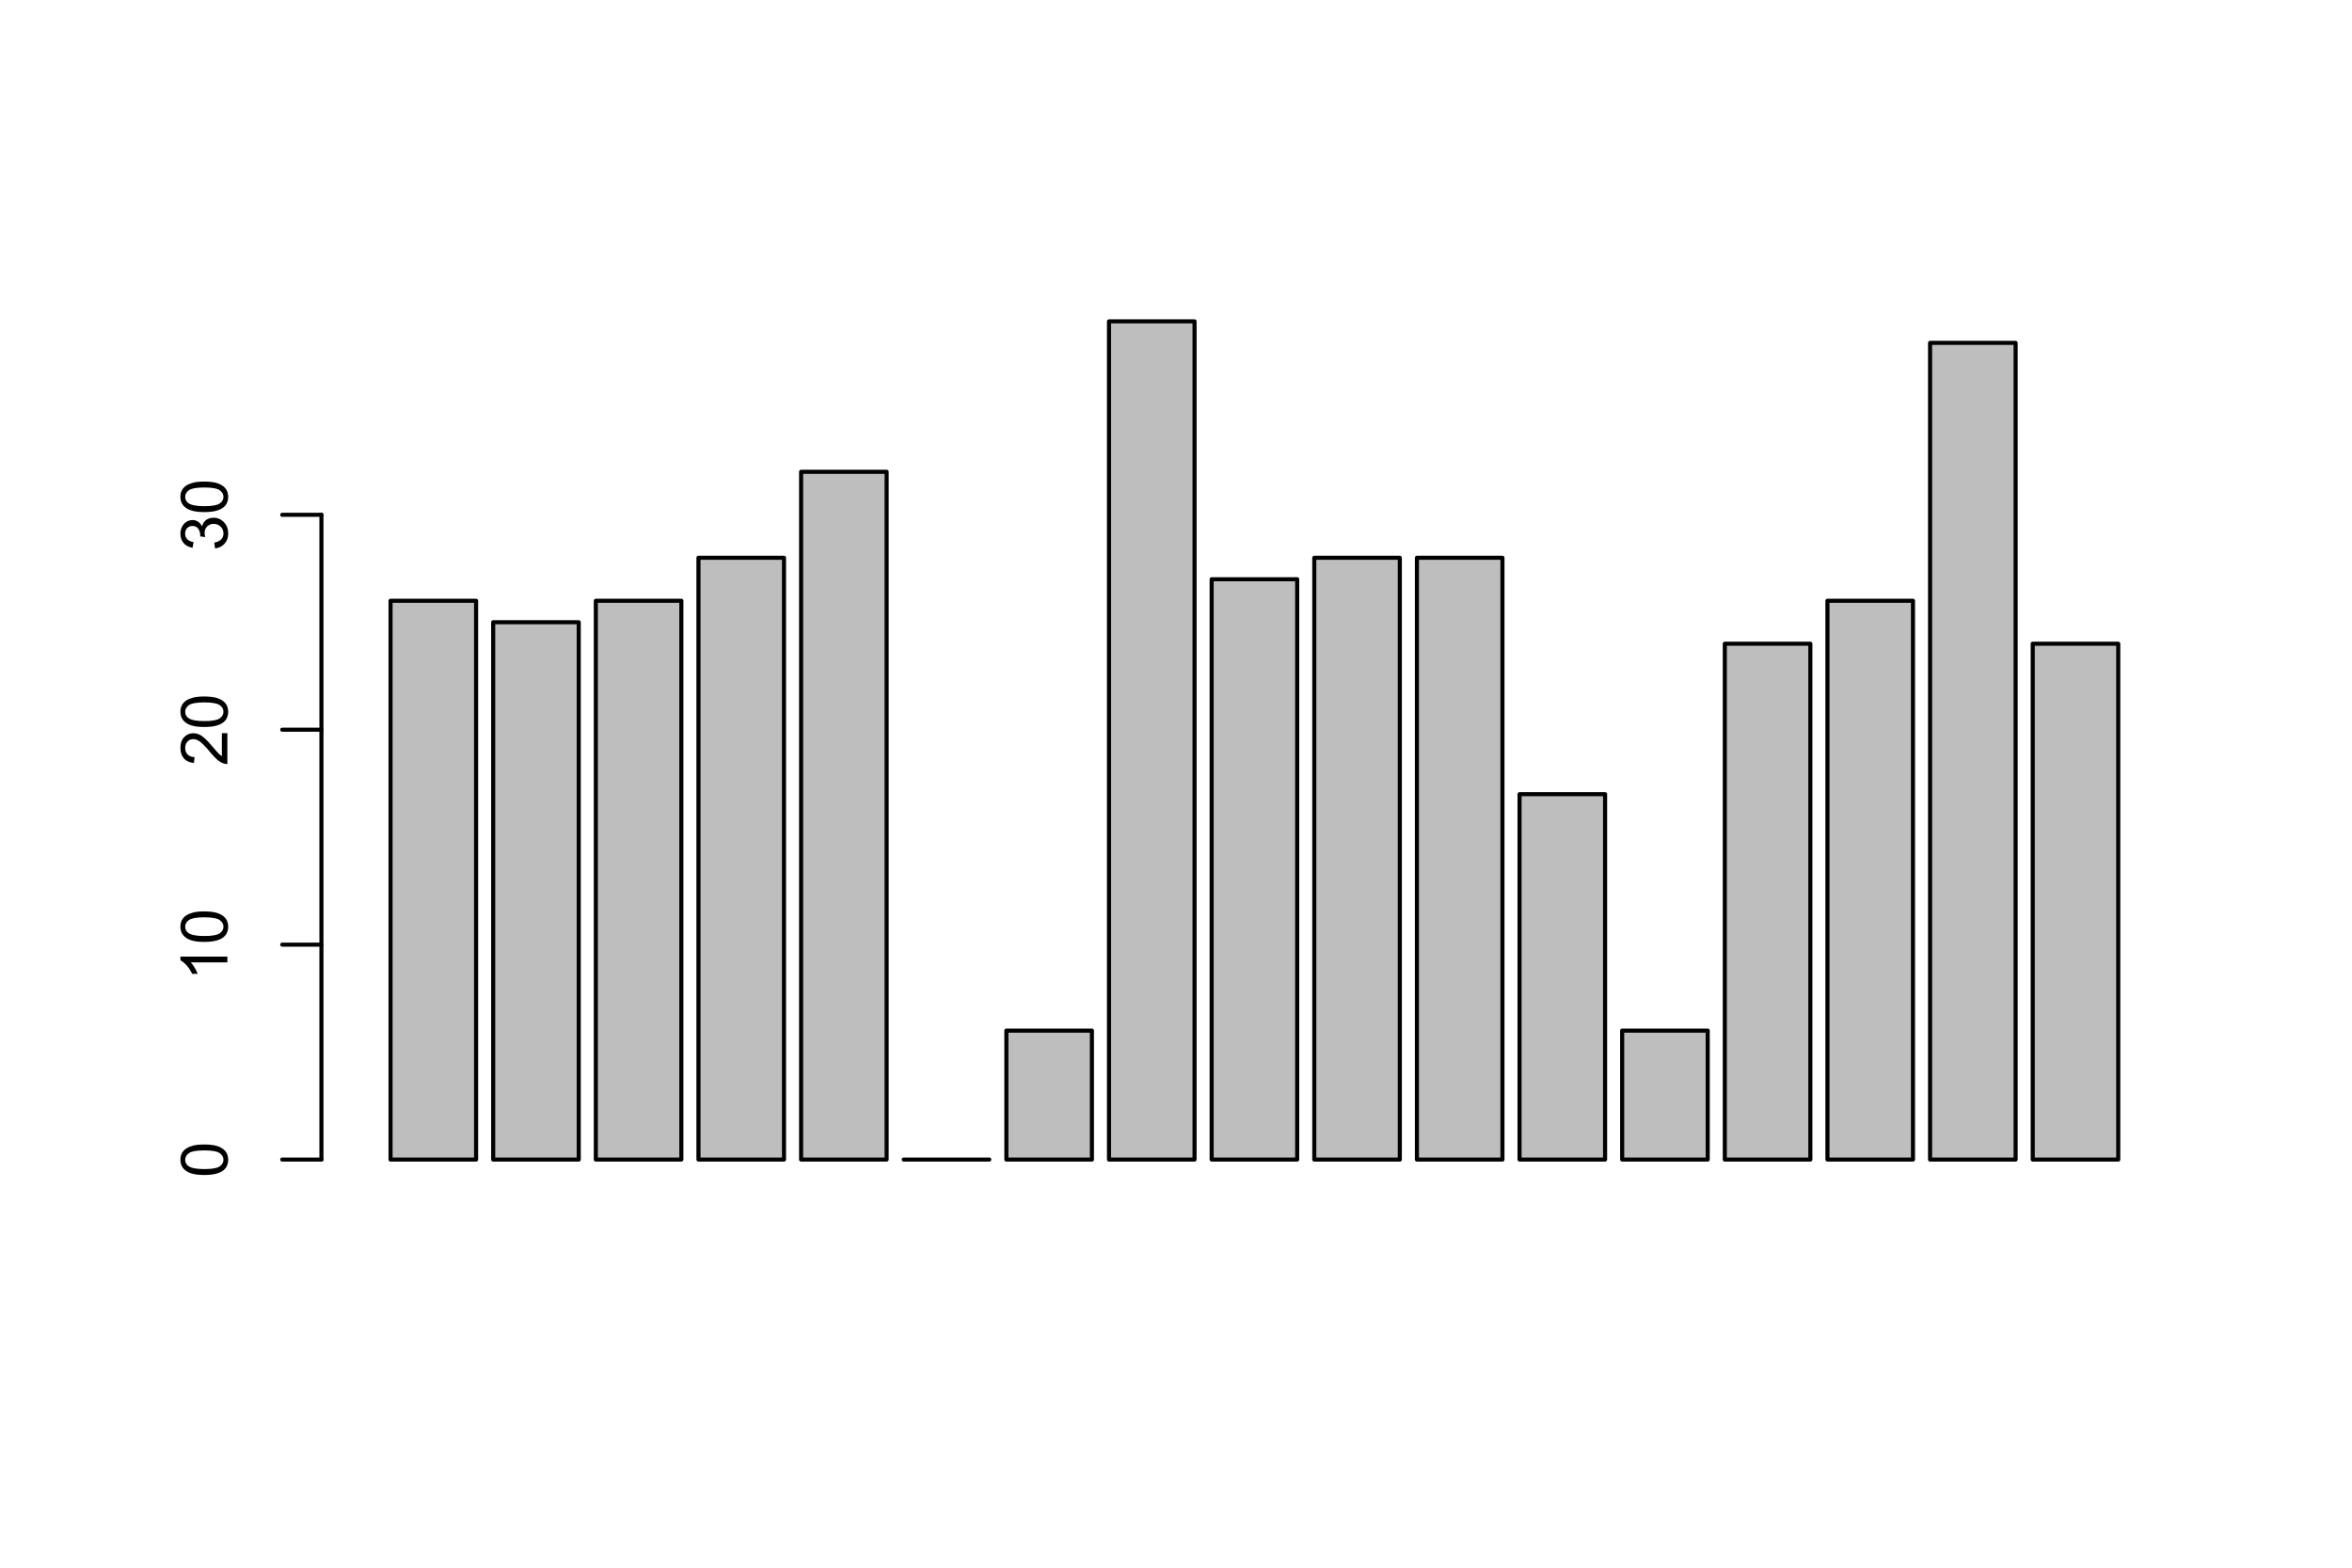
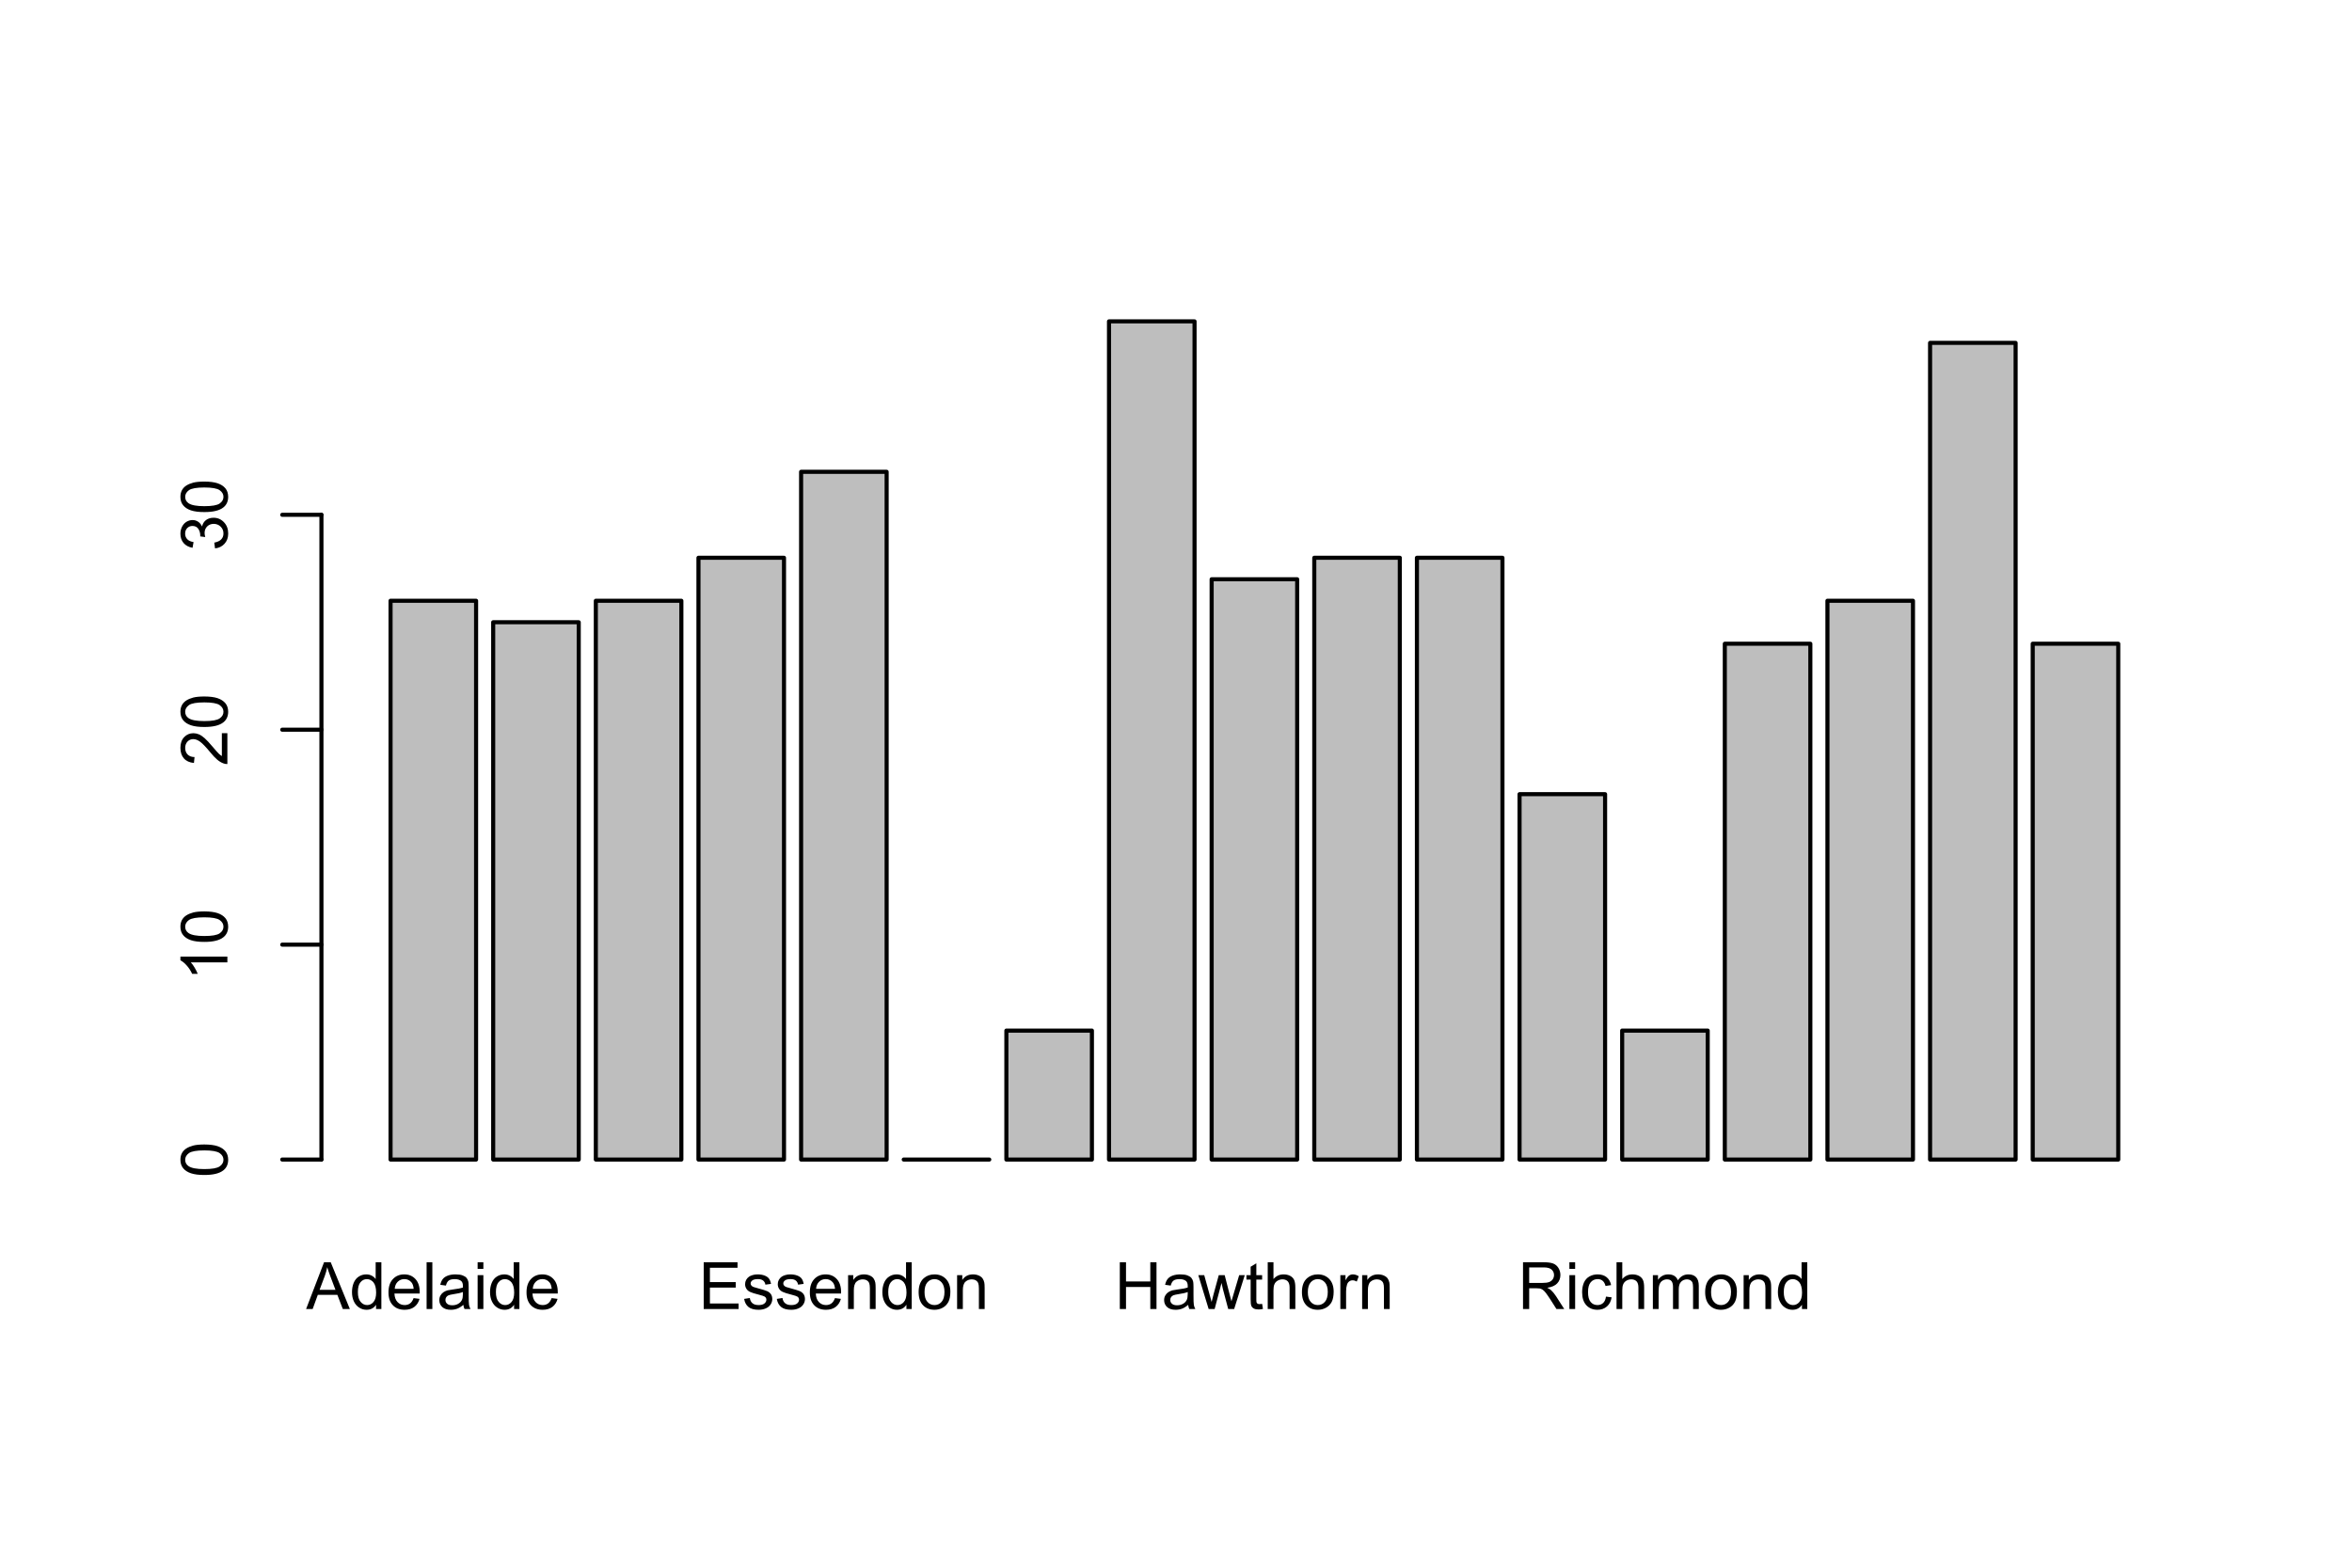
<svg xmlns="http://www.w3.org/2000/svg" xmlns:xlink="http://www.w3.org/1999/xlink" width="432pt" height="288pt" viewBox="0 0 432 288" version="1.1">
  <defs>
    <g>
      <symbol overflow="visible" id="glyph0-0">
+         <path style="stroke:none;" d="M 1.5 0 L 1.5 -7.5 L 7.5 -7.5 L 7.5 0 Z M 1.688 -0.188 L 7.312 -0.188 L 7.312 -7.312 L 1.688 -7.312 Z M 1.688 -0.188 " />
+       </symbol>
+       <symbol overflow="visible" id="glyph0-1">
+         <path style="stroke:none;" d="M -0.016 0 L 3.281 -8.59 L 4.508 -8.59 L 8.023 0 L 6.727 0 L 5.727 -2.602 L 2.133 -2.602 L 1.188 0 Z M 2.461 -3.527 L 5.375 -3.527 L 4.477 -5.906 C 4.203 -6.629 4 -7.223 3.867 -7.688 C 3.758 -7.133 3.602 -6.586 3.406 -6.047 Z M 2.461 -3.527 " />
+       </symbol>
+       <symbol overflow="visible" id="glyph0-2">
+         <path style="stroke:none;" d="M 4.828 0 L 4.828 -0.785 C 4.43 -0.168 3.848 0.141 3.086 0.141 C 2.59 0.141 2.133 0.004 1.719 -0.27 C 1.297 -0.543 0.977 -0.922 0.75 -1.414 C 0.523 -1.898 0.41 -2.465 0.41 -3.105 C 0.41 -3.727 0.512 -4.289 0.719 -4.797 C 0.926 -5.301 1.238 -5.688 1.652 -5.957 C 2.066 -6.227 2.527 -6.363 3.039 -6.363 C 3.41 -6.363 3.746 -6.281 4.043 -6.125 C 4.336 -5.965 4.574 -5.762 4.758 -5.508 L 4.758 -8.59 L 5.805 -8.59 L 5.805 0 Z M 1.492 -3.105 C 1.488 -2.309 1.656 -1.711 1.996 -1.316 C 2.328 -0.922 2.727 -0.727 3.188 -0.727 C 3.648 -0.727 4.039 -0.914 4.359 -1.293 C 4.68 -1.668 4.84 -2.242 4.844 -3.016 C 4.84 -3.867 4.676 -4.492 4.352 -4.895 C 4.02 -5.289 3.617 -5.488 3.141 -5.492 C 2.672 -5.488 2.277 -5.297 1.965 -4.918 C 1.645 -4.531 1.488 -3.93 1.492 -3.105 Z M 1.492 -3.105 " />
+       </symbol>
+       <symbol overflow="visible" id="glyph0-3">
+         <path style="stroke:none;" d="M 5.051 -2.004 L 6.141 -1.867 C 5.969 -1.23 5.648 -0.738 5.184 -0.387 C 4.719 -0.035 4.125 0.141 3.406 0.141 C 2.492 0.141 1.77 -0.137 1.238 -0.699 C 0.699 -1.254 0.434 -2.043 0.438 -3.059 C 0.434 -4.105 0.703 -4.918 1.246 -5.496 C 1.781 -6.074 2.48 -6.363 3.344 -6.363 C 4.176 -6.363 4.855 -6.078 5.383 -5.512 C 5.91 -4.945 6.176 -4.148 6.176 -3.125 C 6.176 -3.059 6.172 -2.965 6.172 -2.844 L 1.531 -2.844 C 1.562 -2.156 1.758 -1.633 2.109 -1.27 C 2.457 -0.906 2.891 -0.727 3.41 -0.727 C 3.797 -0.727 4.125 -0.828 4.402 -1.031 C 4.672 -1.234 4.891 -1.559 5.051 -2.004 Z M 1.586 -3.711 L 5.062 -3.711 C 5.016 -4.227 4.883 -4.621 4.664 -4.887 C 4.328 -5.293 3.891 -5.496 3.359 -5.496 C 2.871 -5.496 2.465 -5.332 2.137 -5.008 C 1.805 -4.684 1.621 -4.25 1.586 -3.711 Z M 1.586 -3.711 " />
+       </symbol>
+       <symbol overflow="visible" id="glyph0-4">
+         <path style="stroke:none;" d="M 0.766 0 L 0.766 -8.59 L 1.82 -8.59 L 1.82 0 Z M 0.766 0 " />
+       </symbol>
+       <symbol overflow="visible" id="glyph0-5">
+         <path style="stroke:none;" d="M 4.852 -0.766 C 4.461 -0.434 4.082 -0.199 3.723 -0.062 C 3.355 0.074 2.969 0.141 2.562 0.141 C 1.875 0.141 1.352 -0.023 0.984 -0.359 C 0.617 -0.688 0.434 -1.117 0.434 -1.641 C 0.434 -1.945 0.5 -2.223 0.641 -2.473 C 0.777 -2.723 0.961 -2.926 1.188 -3.082 C 1.41 -3.234 1.664 -3.348 1.945 -3.43 C 2.152 -3.477 2.465 -3.531 2.883 -3.586 C 3.734 -3.688 4.359 -3.809 4.766 -3.949 C 4.766 -4.09 4.77 -4.18 4.77 -4.227 C 4.77 -4.648 4.668 -4.953 4.469 -5.133 C 4.199 -5.371 3.801 -5.488 3.27 -5.492 C 2.77 -5.488 2.402 -5.402 2.168 -5.23 C 1.934 -5.055 1.758 -4.746 1.648 -4.305 L 0.617 -4.445 C 0.707 -4.887 0.863 -5.242 1.078 -5.516 C 1.289 -5.781 1.598 -5.992 2.008 -6.141 C 2.41 -6.289 2.883 -6.363 3.422 -6.363 C 3.953 -6.363 4.383 -6.301 4.715 -6.176 C 5.047 -6.051 5.293 -5.891 5.449 -5.703 C 5.605 -5.512 5.715 -5.273 5.777 -4.984 C 5.809 -4.805 5.824 -4.48 5.828 -4.016 L 5.828 -2.609 C 5.824 -1.625 5.848 -1.004 5.895 -0.746 C 5.941 -0.484 6.031 -0.238 6.164 0 L 5.062 0 C 4.953 -0.219 4.883 -0.473 4.852 -0.766 Z M 4.766 -3.125 C 4.375 -2.965 3.801 -2.832 3.039 -2.727 C 2.605 -2.66 2.301 -2.59 2.121 -2.516 C 1.941 -2.434 1.801 -2.32 1.703 -2.172 C 1.605 -2.02 1.559 -1.852 1.559 -1.672 C 1.559 -1.387 1.664 -1.152 1.875 -0.969 C 2.086 -0.777 2.398 -0.684 2.812 -0.688 C 3.219 -0.684 3.578 -0.773 3.895 -0.953 C 4.211 -1.129 4.445 -1.371 4.594 -1.68 C 4.707 -1.918 4.762 -2.27 4.766 -2.734 Z M 4.766 -3.125 " />
+       </symbol>
+       <symbol overflow="visible" id="glyph0-6">
+         <path style="stroke:none;" d="M 0.797 -7.375 L 0.797 -8.59 L 1.852 -8.59 L 1.852 -7.375 Z M 0.797 0 L 0.797 -6.223 L 1.852 -6.223 L 1.852 0 Z M 0.797 0 " />
+       </symbol>
+       <symbol overflow="visible" id="glyph0-7">
+         <path style="stroke:none;" d="M 0.949 0 L 0.949 -8.59 L 7.16 -8.59 L 7.16 -7.578 L 2.086 -7.578 L 2.086 -4.945 L 6.836 -4.945 L 6.836 -3.938 L 2.086 -3.938 L 2.086 -1.016 L 7.359 -1.016 L 7.359 0 Z M 0.949 0 " />
+       </symbol>
+       <symbol overflow="visible" id="glyph0-8">
+         <path style="stroke:none;" d="M 0.367 -1.859 L 1.414 -2.023 C 1.469 -1.602 1.633 -1.281 1.902 -1.059 C 2.168 -0.836 2.543 -0.727 3.023 -0.727 C 3.508 -0.727 3.867 -0.824 4.102 -1.023 C 4.336 -1.219 4.453 -1.449 4.453 -1.719 C 4.453 -1.953 4.348 -2.141 4.141 -2.281 C 3.996 -2.371 3.637 -2.492 3.062 -2.637 C 2.289 -2.832 1.754 -3 1.457 -3.145 C 1.156 -3.285 0.93 -3.48 0.777 -3.734 C 0.621 -3.984 0.543 -4.266 0.547 -4.57 C 0.543 -4.844 0.605 -5.098 0.734 -5.34 C 0.859 -5.574 1.035 -5.773 1.254 -5.93 C 1.418 -6.047 1.641 -6.148 1.926 -6.234 C 2.207 -6.32 2.512 -6.363 2.836 -6.363 C 3.324 -6.363 3.75 -6.293 4.121 -6.152 C 4.488 -6.012 4.762 -5.82 4.938 -5.578 C 5.113 -5.336 5.234 -5.016 5.305 -4.617 L 4.273 -4.477 C 4.223 -4.797 4.086 -5.047 3.863 -5.227 C 3.637 -5.406 3.32 -5.496 2.914 -5.496 C 2.426 -5.496 2.082 -5.414 1.875 -5.254 C 1.664 -5.094 1.559 -4.906 1.562 -4.695 C 1.559 -4.555 1.602 -4.434 1.695 -4.324 C 1.773 -4.211 1.91 -4.117 2.098 -4.043 C 2.203 -4.004 2.512 -3.914 3.031 -3.773 C 3.773 -3.574 4.293 -3.41 4.59 -3.285 C 4.879 -3.156 5.113 -2.973 5.285 -2.73 C 5.453 -2.488 5.535 -2.188 5.539 -1.828 C 5.535 -1.477 5.434 -1.145 5.23 -0.832 C 5.023 -0.52 4.727 -0.277 4.34 -0.113 C 3.953 0.059 3.516 0.141 3.031 0.141 C 2.219 0.141 1.602 -0.027 1.18 -0.363 C 0.754 -0.699 0.484 -1.195 0.367 -1.859 Z M 0.367 -1.859 " />
+       </symbol>
+       <symbol overflow="visible" id="glyph0-9">
+         <path style="stroke:none;" d="M 0.789 0 L 0.789 -6.223 L 1.742 -6.223 L 1.742 -5.336 C 2.195 -6.02 2.855 -6.363 3.719 -6.363 C 4.09 -6.363 4.434 -6.293 4.754 -6.16 C 5.066 -6.023 5.305 -5.848 5.461 -5.633 C 5.617 -5.41 5.727 -5.152 5.789 -4.852 C 5.828 -4.656 5.848 -4.312 5.848 -3.828 L 5.848 0 L 4.793 0 L 4.793 -3.785 C 4.793 -4.215 4.75 -4.535 4.668 -4.75 C 4.586 -4.961 4.441 -5.129 4.234 -5.258 C 4.023 -5.383 3.777 -5.449 3.5 -5.449 C 3.047 -5.449 2.66 -5.305 2.332 -5.02 C 2.004 -4.734 1.84 -4.195 1.844 -3.398 L 1.844 0 Z M 0.789 0 " />
+       </symbol>
+       <symbol overflow="visible" id="glyph0-10">
+         <path style="stroke:none;" d="M 0.398 -3.109 C 0.398 -4.262 0.719 -5.117 1.359 -5.672 C 1.895 -6.133 2.547 -6.363 3.316 -6.363 C 4.172 -6.363 4.871 -6.082 5.414 -5.52 C 5.953 -4.957 6.223 -4.184 6.227 -3.199 C 6.223 -2.398 6.102 -1.766 5.867 -1.309 C 5.625 -0.848 5.277 -0.492 4.82 -0.238 C 4.359 0.016 3.859 0.141 3.316 0.141 C 2.441 0.141 1.734 -0.137 1.203 -0.695 C 0.664 -1.254 0.398 -2.059 0.398 -3.109 Z M 1.484 -3.109 C 1.48 -2.309 1.656 -1.711 2.004 -1.32 C 2.348 -0.922 2.785 -0.727 3.316 -0.727 C 3.84 -0.727 4.273 -0.926 4.621 -1.324 C 4.969 -1.723 5.145 -2.328 5.145 -3.148 C 5.145 -3.914 4.969 -4.496 4.617 -4.895 C 4.266 -5.289 3.832 -5.488 3.316 -5.492 C 2.785 -5.488 2.348 -5.293 2.004 -4.898 C 1.656 -4.5 1.48 -3.902 1.484 -3.109 Z M 1.484 -3.109 " />
+       </symbol>
+       <symbol overflow="visible" id="glyph0-11">
+         <path style="stroke:none;" d="M 0.961 0 L 0.961 -8.59 L 2.098 -8.59 L 2.098 -5.062 L 6.562 -5.062 L 6.562 -8.59 L 7.699 -8.59 L 7.699 0 L 6.562 0 L 6.562 -4.047 L 2.098 -4.047 L 2.098 0 Z M 0.961 0 " />
+       </symbol>
+       <symbol overflow="visible" id="glyph0-12">
+         <path style="stroke:none;" d="M 1.938 0 L 0.035 -6.223 L 1.125 -6.223 L 2.117 -2.633 L 2.484 -1.297 C 2.5 -1.359 2.605 -1.789 2.805 -2.578 L 3.797 -6.223 L 4.883 -6.223 L 5.812 -2.613 L 6.125 -1.422 L 6.48 -2.625 L 7.547 -6.223 L 8.57 -6.223 L 6.625 0 L 5.531 0 L 4.539 -3.727 L 4.301 -4.789 L 3.039 0 Z M 1.938 0 " />
+       </symbol>
+       <symbol overflow="visible" id="glyph0-13">
+         <path style="stroke:none;" d="M 3.094 -0.945 L 3.246 -0.012 C 2.949 0.051 2.684 0.082 2.449 0.082 C 2.066 0.082 1.77 0.023 1.559 -0.098 C 1.348 -0.219 1.199 -0.379 1.113 -0.578 C 1.027 -0.773 0.984 -1.188 0.984 -1.82 L 0.984 -5.402 L 0.211 -5.402 L 0.211 -6.223 L 0.984 -6.223 L 0.984 -7.766 L 2.031 -8.398 L 2.031 -6.223 L 3.094 -6.223 L 3.094 -5.402 L 2.031 -5.402 L 2.031 -1.766 C 2.027 -1.461 2.047 -1.27 2.086 -1.184 C 2.125 -1.098 2.184 -1.027 2.27 -0.977 C 2.352 -0.926 2.473 -0.902 2.633 -0.902 C 2.742 -0.902 2.898 -0.914 3.094 -0.945 Z M 3.094 -0.945 " />
+       </symbol>
+       <symbol overflow="visible" id="glyph0-14">
+         <path style="stroke:none;" d="M 0.789 0 L 0.789 -8.59 L 1.844 -8.59 L 1.844 -5.508 C 2.336 -6.078 2.957 -6.363 3.711 -6.363 C 4.164 -6.363 4.566 -6.27 4.91 -6.09 C 5.25 -5.906 5.492 -5.656 5.641 -5.34 C 5.785 -5.016 5.859 -4.551 5.859 -3.945 L 5.859 0 L 4.805 0 L 4.805 -3.945 C 4.805 -4.469 4.688 -4.852 4.461 -5.094 C 4.227 -5.328 3.906 -5.449 3.492 -5.453 C 3.18 -5.449 2.883 -5.367 2.609 -5.211 C 2.328 -5.047 2.133 -4.828 2.02 -4.551 C 1.898 -4.273 1.84 -3.891 1.844 -3.406 L 1.844 0 Z M 0.789 0 " />
+       </symbol>
+       <symbol overflow="visible" id="glyph0-15">
+         <path style="stroke:none;" d="M 0.781 0 L 0.781 -6.223 L 1.727 -6.223 L 1.727 -5.281 C 1.969 -5.719 2.191 -6.012 2.398 -6.152 C 2.602 -6.293 2.828 -6.363 3.078 -6.363 C 3.43 -6.363 3.793 -6.25 4.16 -6.023 L 3.797 -5.047 C 3.539 -5.195 3.281 -5.273 3.023 -5.273 C 2.793 -5.273 2.586 -5.203 2.402 -5.066 C 2.215 -4.926 2.082 -4.734 2.008 -4.488 C 1.891 -4.113 1.832 -3.703 1.836 -3.258 L 1.836 0 Z M 0.781 0 " />
+       </symbol>
+       <symbol overflow="visible" id="glyph0-16">
+         <path style="stroke:none;" d="M 0.945 0 L 0.945 -8.59 L 4.75 -8.59 C 5.512 -8.59 6.094 -8.512 6.496 -8.355 C 6.891 -8.199 7.211 -7.926 7.453 -7.539 C 7.691 -7.145 7.809 -6.715 7.812 -6.246 C 7.809 -5.637 7.613 -5.121 7.219 -4.703 C 6.82 -4.285 6.211 -4.02 5.391 -3.906 C 5.691 -3.762 5.918 -3.621 6.078 -3.48 C 6.406 -3.176 6.723 -2.793 7.02 -2.336 L 8.516 0 L 7.086 0 L 5.945 -1.789 C 5.613 -2.301 5.34 -2.695 5.125 -2.973 C 4.91 -3.242 4.719 -3.434 4.551 -3.547 C 4.379 -3.652 4.207 -3.73 4.031 -3.773 C 3.898 -3.797 3.688 -3.809 3.398 -3.812 L 2.078 -3.812 L 2.078 0 Z M 2.078 -4.797 L 4.523 -4.797 C 5.043 -4.793 5.449 -4.848 5.742 -4.957 C 6.031 -5.066 6.254 -5.238 6.41 -5.473 C 6.562 -5.707 6.637 -5.965 6.641 -6.246 C 6.637 -6.652 6.488 -6.984 6.195 -7.246 C 5.898 -7.508 5.434 -7.641 4.797 -7.641 L 2.078 -7.641 Z M 2.078 -4.797 " />
+       </symbol>
+       <symbol overflow="visible" id="glyph0-17">
+         <path style="stroke:none;" d="M 4.852 -2.281 L 5.891 -2.145 C 5.773 -1.426 5.484 -0.863 5.02 -0.465 C 4.551 -0.059 3.977 0.141 3.297 0.141 C 2.445 0.141 1.762 -0.137 1.246 -0.695 C 0.727 -1.25 0.469 -2.047 0.469 -3.086 C 0.469 -3.754 0.578 -4.344 0.801 -4.852 C 1.023 -5.355 1.363 -5.73 1.816 -5.984 C 2.27 -6.234 2.766 -6.363 3.305 -6.363 C 3.98 -6.363 4.531 -6.191 4.965 -5.848 C 5.391 -5.504 5.668 -5.02 5.789 -4.395 L 4.766 -4.234 C 4.664 -4.652 4.492 -4.969 4.246 -5.18 C 3.996 -5.391 3.695 -5.496 3.344 -5.496 C 2.809 -5.496 2.379 -5.305 2.051 -4.922 C 1.719 -4.539 1.551 -3.938 1.555 -3.117 C 1.551 -2.281 1.711 -1.672 2.035 -1.293 C 2.352 -0.914 2.77 -0.727 3.289 -0.727 C 3.695 -0.727 4.043 -0.852 4.324 -1.105 C 4.602 -1.359 4.777 -1.75 4.852 -2.281 Z M 4.852 -2.281 " />
+       </symbol>
+       <symbol overflow="visible" id="glyph0-18">
+         <path style="stroke:none;" d="M 0.789 0 L 0.789 -6.223 L 1.734 -6.223 L 1.734 -5.352 C 1.93 -5.648 2.188 -5.895 2.512 -6.082 C 2.836 -6.27 3.207 -6.363 3.621 -6.363 C 4.082 -6.363 4.457 -6.266 4.754 -6.074 C 5.043 -5.883 5.254 -5.617 5.379 -5.273 C 5.871 -6 6.512 -6.363 7.301 -6.363 C 7.918 -6.363 8.391 -6.191 8.723 -5.848 C 9.055 -5.504 9.223 -4.977 9.223 -4.273 L 9.223 0 L 8.172 0 L 8.172 -3.922 C 8.168 -4.34 8.133 -4.645 8.07 -4.832 C 8 -5.016 7.879 -5.164 7.699 -5.277 C 7.52 -5.391 7.309 -5.449 7.066 -5.449 C 6.629 -5.449 6.266 -5.301 5.977 -5.012 C 5.688 -4.719 5.543 -4.254 5.543 -3.617 L 5.543 0 L 4.488 0 L 4.488 -4.043 C 4.488 -4.512 4.402 -4.863 4.23 -5.098 C 4.059 -5.332 3.777 -5.449 3.387 -5.449 C 3.09 -5.449 2.812 -5.371 2.562 -5.215 C 2.309 -5.059 2.129 -4.828 2.016 -4.527 C 1.898 -4.227 1.84 -3.793 1.844 -3.227 L 1.844 0 Z M 0.789 0 " />
+       </symbol>
+       <symbol overflow="visible" id="glyph1-0">
        <path style="stroke:none;" d="M 0 -1.5 L -7.5 -1.5 L -7.5 -7.5 L 0 -7.5 Z M -0.188 -1.688 L -0.188 -7.312 L -7.312 -7.312 L -7.312 -1.688 Z M -0.188 -1.688 " />
      </symbol>
-       <symbol overflow="visible" id="glyph0-1">
+       <symbol overflow="visible" id="glyph1-1">
        <path style="stroke:none;" d="M -4.234 -0.5 C -5.246 -0.496 -6.062 -0.602 -6.688 -0.812 C -7.305 -1.02 -7.785 -1.328 -8.121 -1.742 C -8.457 -2.152 -8.625 -2.672 -8.625 -3.301 C -8.625 -3.758 -8.531 -4.164 -8.348 -4.512 C -8.16 -4.859 -7.891 -5.145 -7.543 -5.371 C -7.191 -5.594 -6.766 -5.773 -6.266 -5.906 C -5.762 -6.035 -5.086 -6.098 -4.234 -6.102 C -3.223 -6.098 -2.41 -5.996 -1.793 -5.789 C -1.176 -5.578 -0.695 -5.266 -0.359 -4.859 C -0.02 -4.445 0.145 -3.926 0.148 -3.297 C 0.145 -2.465 -0.148 -1.816 -0.742 -1.348 C -1.457 -0.781 -2.621 -0.496 -4.234 -0.5 Z M -4.234 -1.582 C -2.824 -1.582 -1.887 -1.746 -1.418 -2.074 C -0.949 -2.402 -0.715 -2.809 -0.719 -3.297 C -0.715 -3.777 -0.949 -4.184 -1.422 -4.52 C -1.887 -4.848 -2.824 -5.016 -4.234 -5.016 C -5.648 -5.016 -6.59 -4.848 -7.055 -4.52 C -7.516 -4.188 -7.746 -3.777 -7.75 -3.289 C -7.746 -2.801 -7.543 -2.414 -7.137 -2.129 C -6.613 -1.762 -5.645 -1.582 -4.234 -1.582 Z M -4.234 -1.582 " />
      </symbol>
-       <symbol overflow="visible" id="glyph0-2">
+       <symbol overflow="visible" id="glyph1-2">
        <path style="stroke:none;" d="M 0 -4.469 L 0 -3.414 L -6.719 -3.418 C -6.477 -3.16 -6.234 -2.828 -5.996 -2.418 C -5.75 -2.004 -5.57 -1.633 -5.449 -1.309 L -6.469 -1.309 C -6.742 -1.895 -7.078 -2.41 -7.477 -2.852 C -7.871 -3.293 -8.254 -3.605 -8.625 -3.793 L -8.625 -4.473 Z M 0 -4.469 " />
      </symbol>
-       <symbol overflow="visible" id="glyph0-3">
+       <symbol overflow="visible" id="glyph1-3">
        <path style="stroke:none;" d="M -1.012 -6.039 L 0 -6.039 L 0 -0.363 C -0.254 -0.355 -0.496 -0.395 -0.734 -0.488 C -1.117 -0.629 -1.5 -0.859 -1.875 -1.18 C -2.25 -1.496 -2.684 -1.957 -3.176 -2.562 C -3.941 -3.492 -4.547 -4.125 -4.992 -4.453 C -5.438 -4.781 -5.859 -4.945 -6.266 -4.945 C -6.68 -4.945 -7.031 -4.793 -7.32 -4.496 C -7.602 -4.195 -7.746 -3.809 -7.75 -3.328 C -7.746 -2.82 -7.594 -2.414 -7.293 -2.109 C -6.984 -1.805 -6.562 -1.648 -6.031 -1.648 L -6.141 -0.562 C -6.945 -0.637 -7.559 -0.914 -7.988 -1.402 C -8.41 -1.883 -8.625 -2.535 -8.625 -3.352 C -8.625 -4.176 -8.395 -4.828 -7.938 -5.309 C -7.48 -5.789 -6.914 -6.027 -6.242 -6.031 C -5.895 -6.027 -5.559 -5.957 -5.227 -5.82 C -4.891 -5.676 -4.539 -5.441 -4.176 -5.117 C -3.805 -4.789 -3.301 -4.25 -2.664 -3.492 C -2.129 -2.859 -1.77 -2.453 -1.582 -2.273 C -1.395 -2.094 -1.203 -1.945 -1.012 -1.828 Z M -1.012 -6.039 " />
      </symbol>
-       <symbol overflow="visible" id="glyph0-4">
+       <symbol overflow="visible" id="glyph1-4">
        <path style="stroke:none;" d="M -2.266 -0.504 L -2.406 -1.559 C -1.809 -1.68 -1.379 -1.883 -1.113 -2.176 C -0.848 -2.465 -0.715 -2.82 -0.719 -3.242 C -0.715 -3.734 -0.887 -4.152 -1.234 -4.496 C -1.574 -4.832 -2 -5.004 -2.512 -5.008 C -2.992 -5.004 -3.391 -4.848 -3.711 -4.535 C -4.023 -4.219 -4.184 -3.816 -4.184 -3.328 C -4.184 -3.129 -4.145 -2.879 -4.066 -2.586 L -4.992 -2.703 C -4.984 -2.77 -4.98 -2.828 -4.98 -2.871 C -4.98 -3.32 -5.098 -3.723 -5.332 -4.086 C -5.566 -4.441 -5.926 -4.621 -6.414 -4.625 C -6.801 -4.621 -7.121 -4.492 -7.375 -4.23 C -7.629 -3.969 -7.758 -3.629 -7.758 -3.219 C -7.758 -2.805 -7.629 -2.465 -7.371 -2.191 C -7.113 -1.918 -6.727 -1.742 -6.211 -1.664 L -6.398 -0.609 C -7.105 -0.738 -7.652 -1.031 -8.043 -1.488 C -8.43 -1.945 -8.625 -2.512 -8.625 -3.195 C -8.625 -3.66 -8.523 -4.094 -8.324 -4.488 C -8.121 -4.883 -7.848 -5.184 -7.5 -5.395 C -7.148 -5.602 -6.777 -5.707 -6.391 -5.707 C -6.02 -5.707 -5.684 -5.605 -5.379 -5.406 C -5.074 -5.207 -4.832 -4.914 -4.652 -4.523 C -4.535 -5.031 -4.289 -5.426 -3.922 -5.707 C -3.547 -5.988 -3.086 -6.129 -2.535 -6.129 C -1.781 -6.129 -1.145 -5.855 -0.629 -5.309 C -0.105 -4.762 0.152 -4.07 0.152 -3.234 C 0.152 -2.477 -0.07 -1.848 -0.52 -1.355 C -0.969 -0.855 -1.551 -0.574 -2.266 -0.504 Z M -2.266 -0.504 " />
      </symbol>
    </g>
  </defs>
  <g id="surface264">
    <rect x="0" y="0" width="432" height="288" style="fill:rgb(100%,100%,100%);fill-opacity:1;stroke:none;" />
    <path style="fill-rule:nonzero;fill:rgb(74.51%,74.51%,74.51%);fill-opacity:1;stroke-width:0.75;stroke-linecap:round;stroke-linejoin:round;stroke:rgb(0%,0%,0%);stroke-opacity:1;stroke-miterlimit:10;" d="M 71.734 213.02 L 87.445 213.02 L 87.445 110.367 L 71.734 110.367 Z M 71.734 213.02 " />
    <path style="fill-rule:nonzero;fill:rgb(74.51%,74.51%,74.51%);fill-opacity:1;stroke-width:0.75;stroke-linecap:round;stroke-linejoin:round;stroke:rgb(0%,0%,0%);stroke-opacity:1;stroke-miterlimit:10;" d="M 90.586 213.02 L 106.297 213.02 L 106.297 114.312 L 90.586 114.312 Z M 90.586 213.02 " />
    <path style="fill-rule:nonzero;fill:rgb(74.51%,74.51%,74.51%);fill-opacity:1;stroke-width:0.75;stroke-linecap:round;stroke-linejoin:round;stroke:rgb(0%,0%,0%);stroke-opacity:1;stroke-miterlimit:10;" d="M 109.438 213.02 L 125.148 213.02 L 125.148 110.367 L 109.438 110.367 Z M 109.438 213.02 " />
    <path style="fill-rule:nonzero;fill:rgb(74.51%,74.51%,74.51%);fill-opacity:1;stroke-width:0.75;stroke-linecap:round;stroke-linejoin:round;stroke:rgb(0%,0%,0%);stroke-opacity:1;stroke-miterlimit:10;" d="M 128.289 213.02 L 144 213.02 L 144 102.469 L 128.289 102.469 Z M 128.289 213.02 " />
    <path style="fill-rule:nonzero;fill:rgb(74.51%,74.51%,74.51%);fill-opacity:1;stroke-width:0.75;stroke-linecap:round;stroke-linejoin:round;stroke:rgb(0%,0%,0%);stroke-opacity:1;stroke-miterlimit:10;" d="M 147.141 213.02 L 162.852 213.02 L 162.852 86.676 L 147.141 86.676 Z M 147.141 213.02 " />
    <path style="fill:none;stroke-width:0.75;stroke-linecap:round;stroke-linejoin:round;stroke:rgb(0%,0%,0%);stroke-opacity:1;stroke-miterlimit:10;" d="M 165.992 213.02 L 181.703 213.02 Z M 165.992 213.02 " />
    <path style="fill-rule:nonzero;fill:rgb(74.51%,74.51%,74.51%);fill-opacity:1;stroke-width:0.75;stroke-linecap:round;stroke-linejoin:round;stroke:rgb(0%,0%,0%);stroke-opacity:1;stroke-miterlimit:10;" d="M 184.844 213.02 L 200.555 213.02 L 200.555 189.332 L 184.844 189.332 Z M 184.844 213.02 " />
    <path style="fill-rule:nonzero;fill:rgb(74.51%,74.51%,74.51%);fill-opacity:1;stroke-width:0.75;stroke-linecap:round;stroke-linejoin:round;stroke:rgb(0%,0%,0%);stroke-opacity:1;stroke-miterlimit:10;" d="M 203.695 213.02 L 219.406 213.02 L 219.406 59.039 L 203.695 59.039 Z M 203.695 213.02 " />
    <path style="fill-rule:nonzero;fill:rgb(74.51%,74.51%,74.51%);fill-opacity:1;stroke-width:0.75;stroke-linecap:round;stroke-linejoin:round;stroke:rgb(0%,0%,0%);stroke-opacity:1;stroke-miterlimit:10;" d="M 222.547 213.02 L 238.258 213.02 L 238.258 106.418 L 222.547 106.418 Z M 222.547 213.02 " />
    <path style="fill-rule:nonzero;fill:rgb(74.51%,74.51%,74.51%);fill-opacity:1;stroke-width:0.75;stroke-linecap:round;stroke-linejoin:round;stroke:rgb(0%,0%,0%);stroke-opacity:1;stroke-miterlimit:10;" d="M 241.398 213.02 L 257.109 213.02 L 257.109 102.469 L 241.398 102.469 Z M 241.398 213.02 " />
    <path style="fill-rule:nonzero;fill:rgb(74.51%,74.51%,74.51%);fill-opacity:1;stroke-width:0.75;stroke-linecap:round;stroke-linejoin:round;stroke:rgb(0%,0%,0%);stroke-opacity:1;stroke-miterlimit:10;" d="M 260.25 213.02 L 275.961 213.02 L 275.961 102.469 L 260.25 102.469 Z M 260.25 213.02 " />
    <path style="fill-rule:nonzero;fill:rgb(74.51%,74.51%,74.51%);fill-opacity:1;stroke-width:0.75;stroke-linecap:round;stroke-linejoin:round;stroke:rgb(0%,0%,0%);stroke-opacity:1;stroke-miterlimit:10;" d="M 279.102 213.02 L 294.812 213.02 L 294.812 145.898 L 279.102 145.898 Z M 279.102 213.02 " />
    <path style="fill-rule:nonzero;fill:rgb(74.51%,74.51%,74.51%);fill-opacity:1;stroke-width:0.75;stroke-linecap:round;stroke-linejoin:round;stroke:rgb(0%,0%,0%);stroke-opacity:1;stroke-miterlimit:10;" d="M 297.949 213.02 L 313.66 213.02 L 313.66 189.332 L 297.949 189.332 Z M 297.949 213.02 " />
    <path style="fill-rule:nonzero;fill:rgb(74.51%,74.51%,74.51%);fill-opacity:1;stroke-width:0.75;stroke-linecap:round;stroke-linejoin:round;stroke:rgb(0%,0%,0%);stroke-opacity:1;stroke-miterlimit:10;" d="M 316.801 213.02 L 332.512 213.02 L 332.512 118.262 L 316.801 118.262 Z M 316.801 213.02 " />
    <path style="fill-rule:nonzero;fill:rgb(74.51%,74.51%,74.51%);fill-opacity:1;stroke-width:0.75;stroke-linecap:round;stroke-linejoin:round;stroke:rgb(0%,0%,0%);stroke-opacity:1;stroke-miterlimit:10;" d="M 335.652 213.02 L 351.363 213.02 L 351.363 110.367 L 335.652 110.367 Z M 335.652 213.02 " />
    <path style="fill-rule:nonzero;fill:rgb(74.51%,74.51%,74.51%);fill-opacity:1;stroke-width:0.75;stroke-linecap:round;stroke-linejoin:round;stroke:rgb(0%,0%,0%);stroke-opacity:1;stroke-miterlimit:10;" d="M 354.504 213.02 L 370.215 213.02 L 370.215 62.988 L 354.504 62.988 Z M 354.504 213.02 " />
    <path style="fill-rule:nonzero;fill:rgb(74.51%,74.51%,74.51%);fill-opacity:1;stroke-width:0.75;stroke-linecap:round;stroke-linejoin:round;stroke:rgb(0%,0%,0%);stroke-opacity:1;stroke-miterlimit:10;" d="M 373.355 213.02 L 389.066 213.02 L 389.066 118.262 L 373.355 118.262 Z M 373.355 213.02 " />
+     <g style="fill:rgb(0%,0%,0%);fill-opacity:1;">
+       <use xlink:href="#glyph0-1" x="56.238" y="240.48" />
+       <use xlink:href="#glyph0-2" x="64.242" y="240.48" />
+       <use xlink:href="#glyph0-3" x="70.916" y="240.48" />
+       <use xlink:href="#glyph0-4" x="77.59" y="240.48" />
+       <use xlink:href="#glyph0-5" x="80.256" y="240.48" />
+       <use xlink:href="#glyph0-6" x="86.93" y="240.48" />
+       <use xlink:href="#glyph0-2" x="89.596" y="240.48" />
+       <use xlink:href="#glyph0-3" x="96.27" y="240.48" />
+     </g>
+     <g style="fill:rgb(0%,0%,0%);fill-opacity:1;">
+       <use xlink:href="#glyph0-7" x="128.305" y="240.48" />
+       <use xlink:href="#glyph0-8" x="136.309" y="240.48" />
+       <use xlink:href="#glyph0-8" x="142.309" y="240.48" />
+       <use xlink:href="#glyph0-3" x="148.309" y="240.48" />
+       <use xlink:href="#glyph0-9" x="154.982" y="240.48" />
+       <use xlink:href="#glyph0-2" x="161.656" y="240.48" />
+       <use xlink:href="#glyph0-10" x="168.33" y="240.48" />
+       <use xlink:href="#glyph0-9" x="175.004" y="240.48" />
+     </g>
+     <g style="fill:rgb(0%,0%,0%);fill-opacity:1;">
+       <use xlink:href="#glyph0-11" x="204.719" y="240.48" />
+       <use xlink:href="#glyph0-5" x="213.385" y="240.48" />
+       <use xlink:href="#glyph0-12" x="220.059" y="240.48" />
+       <use xlink:href="#glyph0-13" x="228.725" y="240.48" />
+       <use xlink:href="#glyph0-14" x="232.059" y="240.48" />
+       <use xlink:href="#glyph0-10" x="238.732" y="240.48" />
+       <use xlink:href="#glyph0-15" x="245.406" y="240.48" />
+       <use xlink:href="#glyph0-9" x="249.402" y="240.48" />
+     </g>
+     <g style="fill:rgb(0%,0%,0%);fill-opacity:1;">
+       <use xlink:href="#glyph0-16" x="278.793" y="240.48" />
+       <use xlink:href="#glyph0-6" x="287.459" y="240.48" />
+       <use xlink:href="#glyph0-17" x="290.125" y="240.48" />
+       <use xlink:href="#glyph0-14" x="296.125" y="240.48" />
+       <use xlink:href="#glyph0-18" x="302.799" y="240.48" />
+       <use xlink:href="#glyph0-10" x="312.795" y="240.48" />
+       <use xlink:href="#glyph0-9" x="319.469" y="240.48" />
+       <use xlink:href="#glyph0-2" x="326.143" y="240.48" />
+     </g>
    <path style="fill:none;stroke-width:0.75;stroke-linecap:round;stroke-linejoin:round;stroke:rgb(0%,0%,0%);stroke-opacity:1;stroke-miterlimit:10;" d="M 59.039 213.02 L 59.039 94.574 " />
    <path style="fill:none;stroke-width:0.75;stroke-linecap:round;stroke-linejoin:round;stroke:rgb(0%,0%,0%);stroke-opacity:1;stroke-miterlimit:10;" d="M 59.039 213.02 L 51.84 213.02 " />
    <path style="fill:none;stroke-width:0.75;stroke-linecap:round;stroke-linejoin:round;stroke:rgb(0%,0%,0%);stroke-opacity:1;stroke-miterlimit:10;" d="M 59.039 173.539 L 51.84 173.539 " />
    <path style="fill:none;stroke-width:0.75;stroke-linecap:round;stroke-linejoin:round;stroke:rgb(0%,0%,0%);stroke-opacity:1;stroke-miterlimit:10;" d="M 59.039 134.055 L 51.84 134.055 " />
    <path style="fill:none;stroke-width:0.75;stroke-linecap:round;stroke-linejoin:round;stroke:rgb(0%,0%,0%);stroke-opacity:1;stroke-miterlimit:10;" d="M 59.039 94.574 L 51.84 94.574 " />
    <g style="fill:rgb(0%,0%,0%);fill-opacity:1;">
-       <use xlink:href="#glyph0-1" x="41.762" y="216.355" />
+       <use xlink:href="#glyph1-1" x="41.762" y="216.355" />
    </g>
    <g style="fill:rgb(0%,0%,0%);fill-opacity:1;">
-       <use xlink:href="#glyph0-2" x="41.762" y="180.211" />
-       <use xlink:href="#glyph0-1" x="41.762" y="173.537" />
+       <use xlink:href="#glyph1-2" x="41.762" y="180.211" />
+       <use xlink:href="#glyph1-1" x="41.762" y="173.537" />
    </g>
    <g style="fill:rgb(0%,0%,0%);fill-opacity:1;">
-       <use xlink:href="#glyph0-3" x="41.762" y="140.727" />
-       <use xlink:href="#glyph0-1" x="41.762" y="134.053" />
+       <use xlink:href="#glyph1-3" x="41.762" y="140.727" />
+       <use xlink:href="#glyph1-1" x="41.762" y="134.053" />
    </g>
    <g style="fill:rgb(0%,0%,0%);fill-opacity:1;">
-       <use xlink:href="#glyph0-4" x="41.762" y="101.246" />
-       <use xlink:href="#glyph0-1" x="41.762" y="94.572" />
+       <use xlink:href="#glyph1-4" x="41.762" y="101.246" />
+       <use xlink:href="#glyph1-1" x="41.762" y="94.572" />
    </g>
  </g>
</svg>
